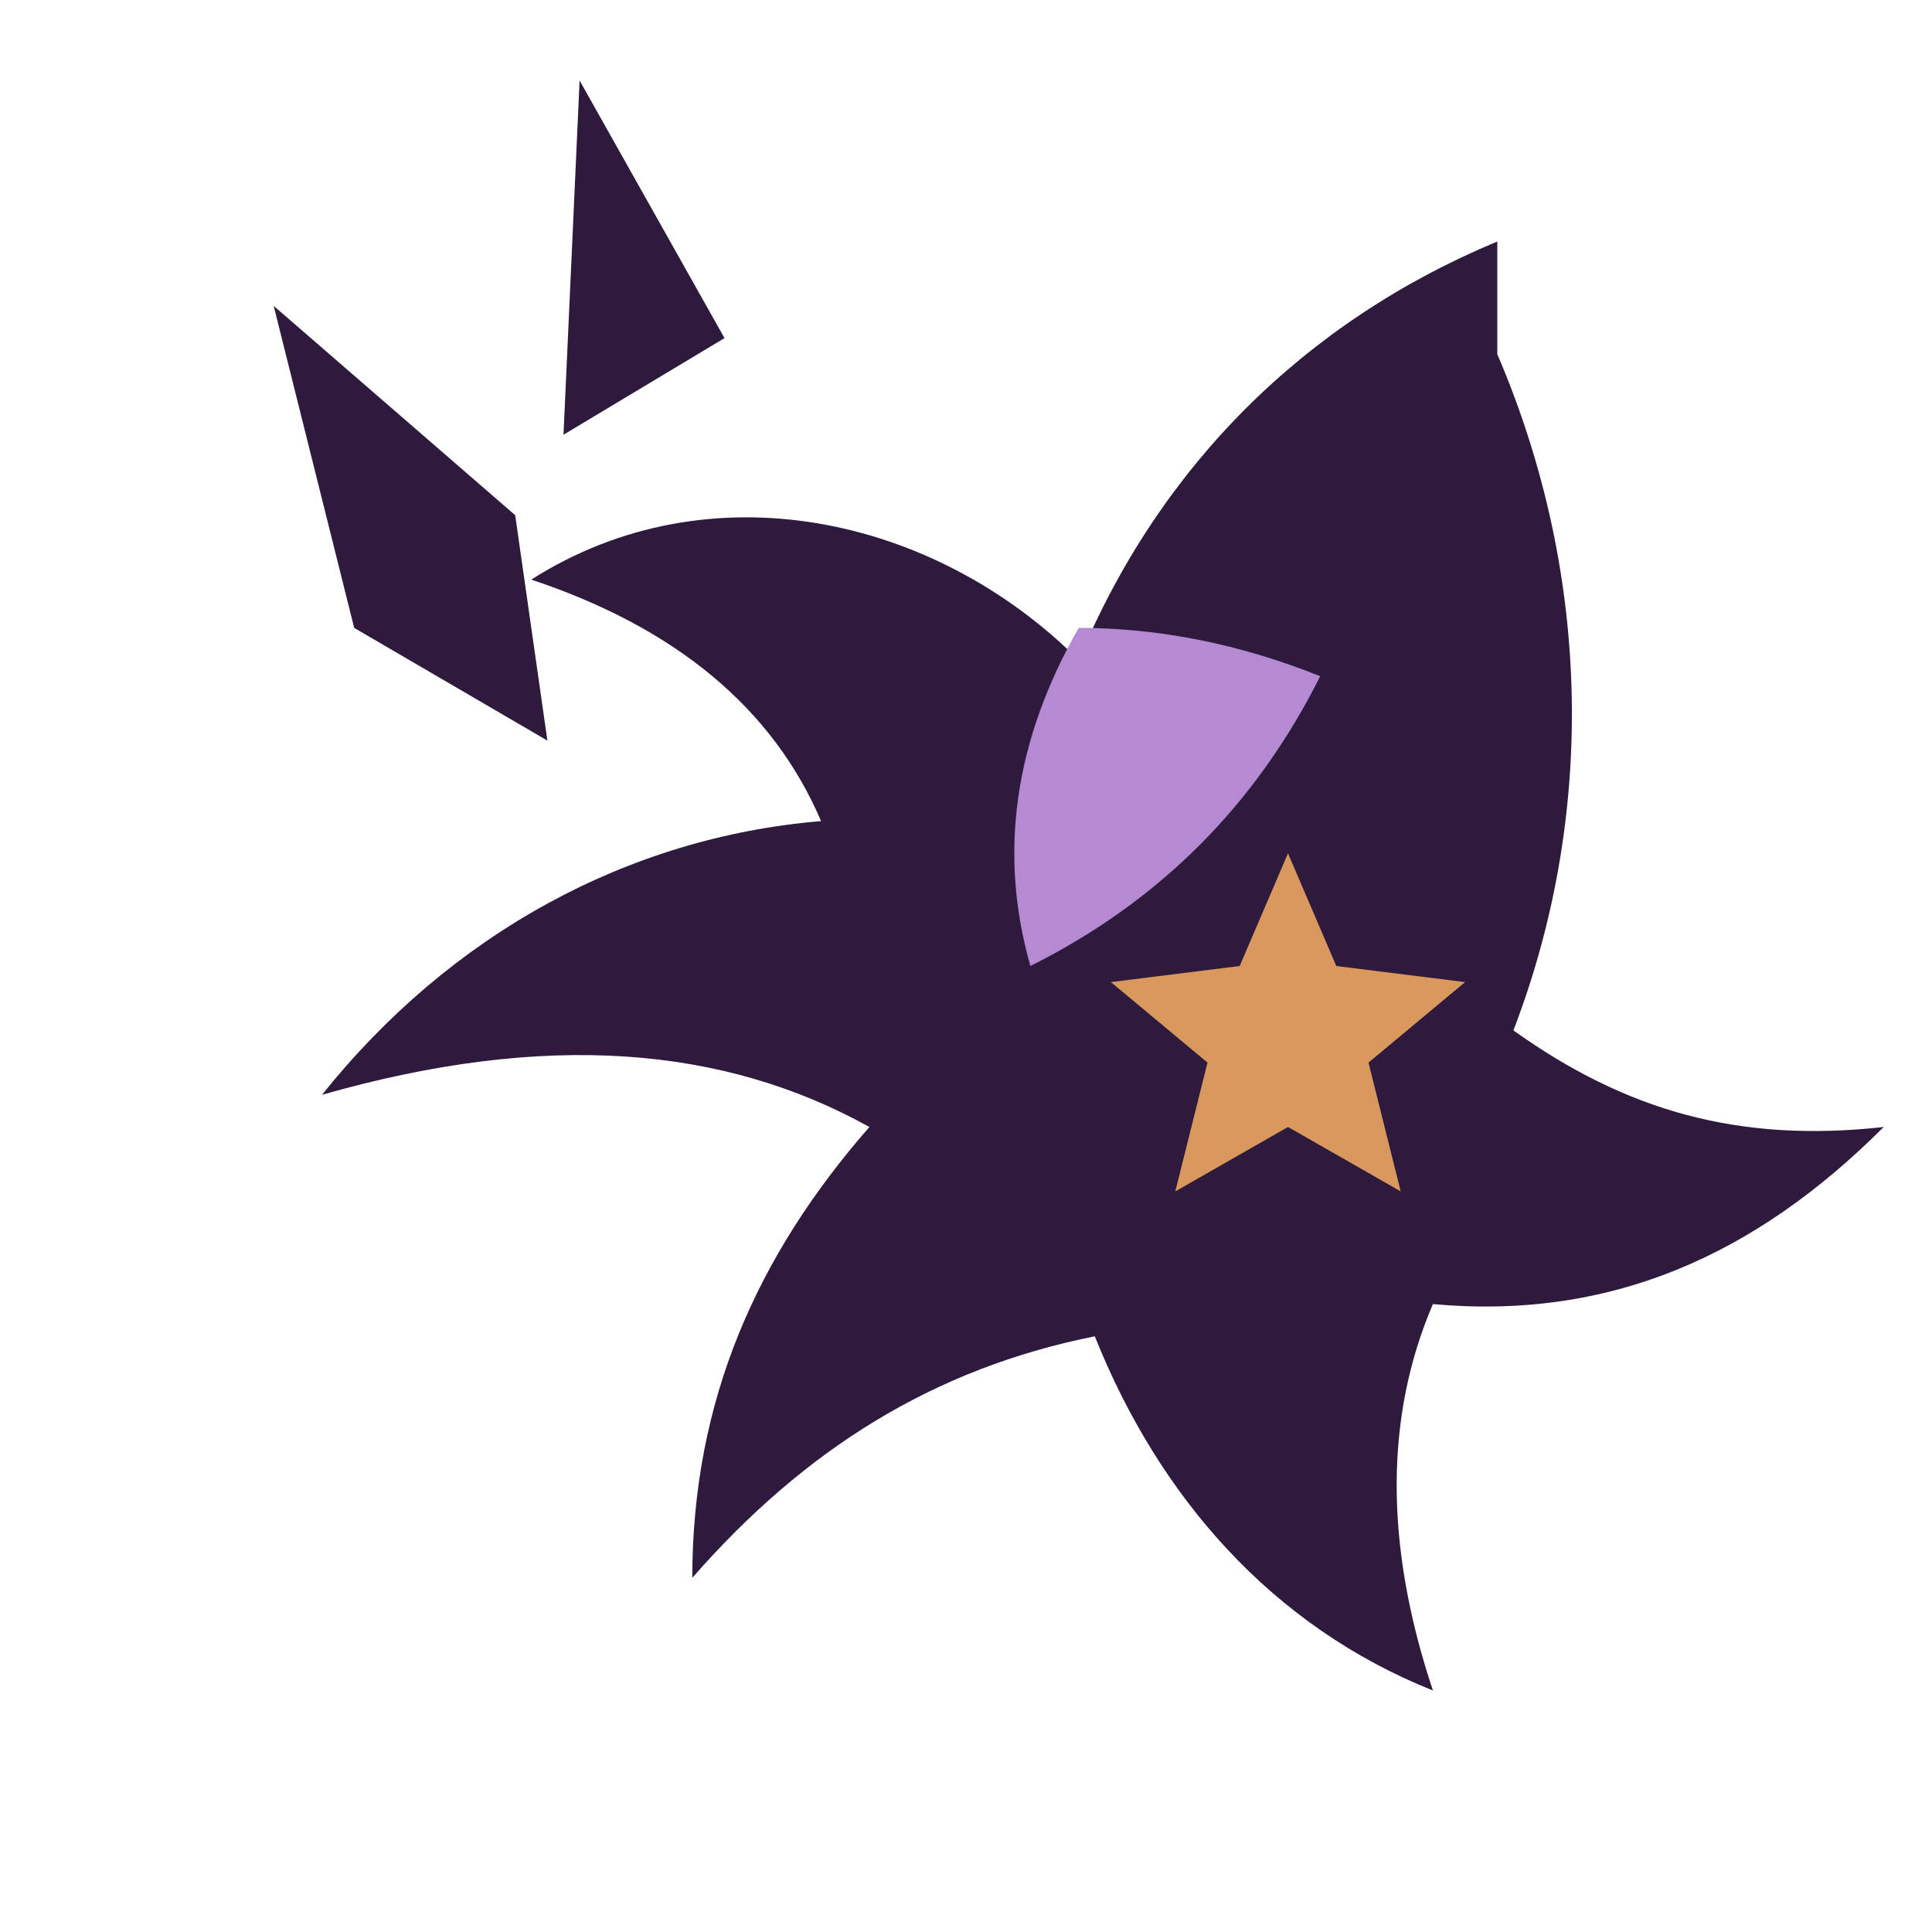
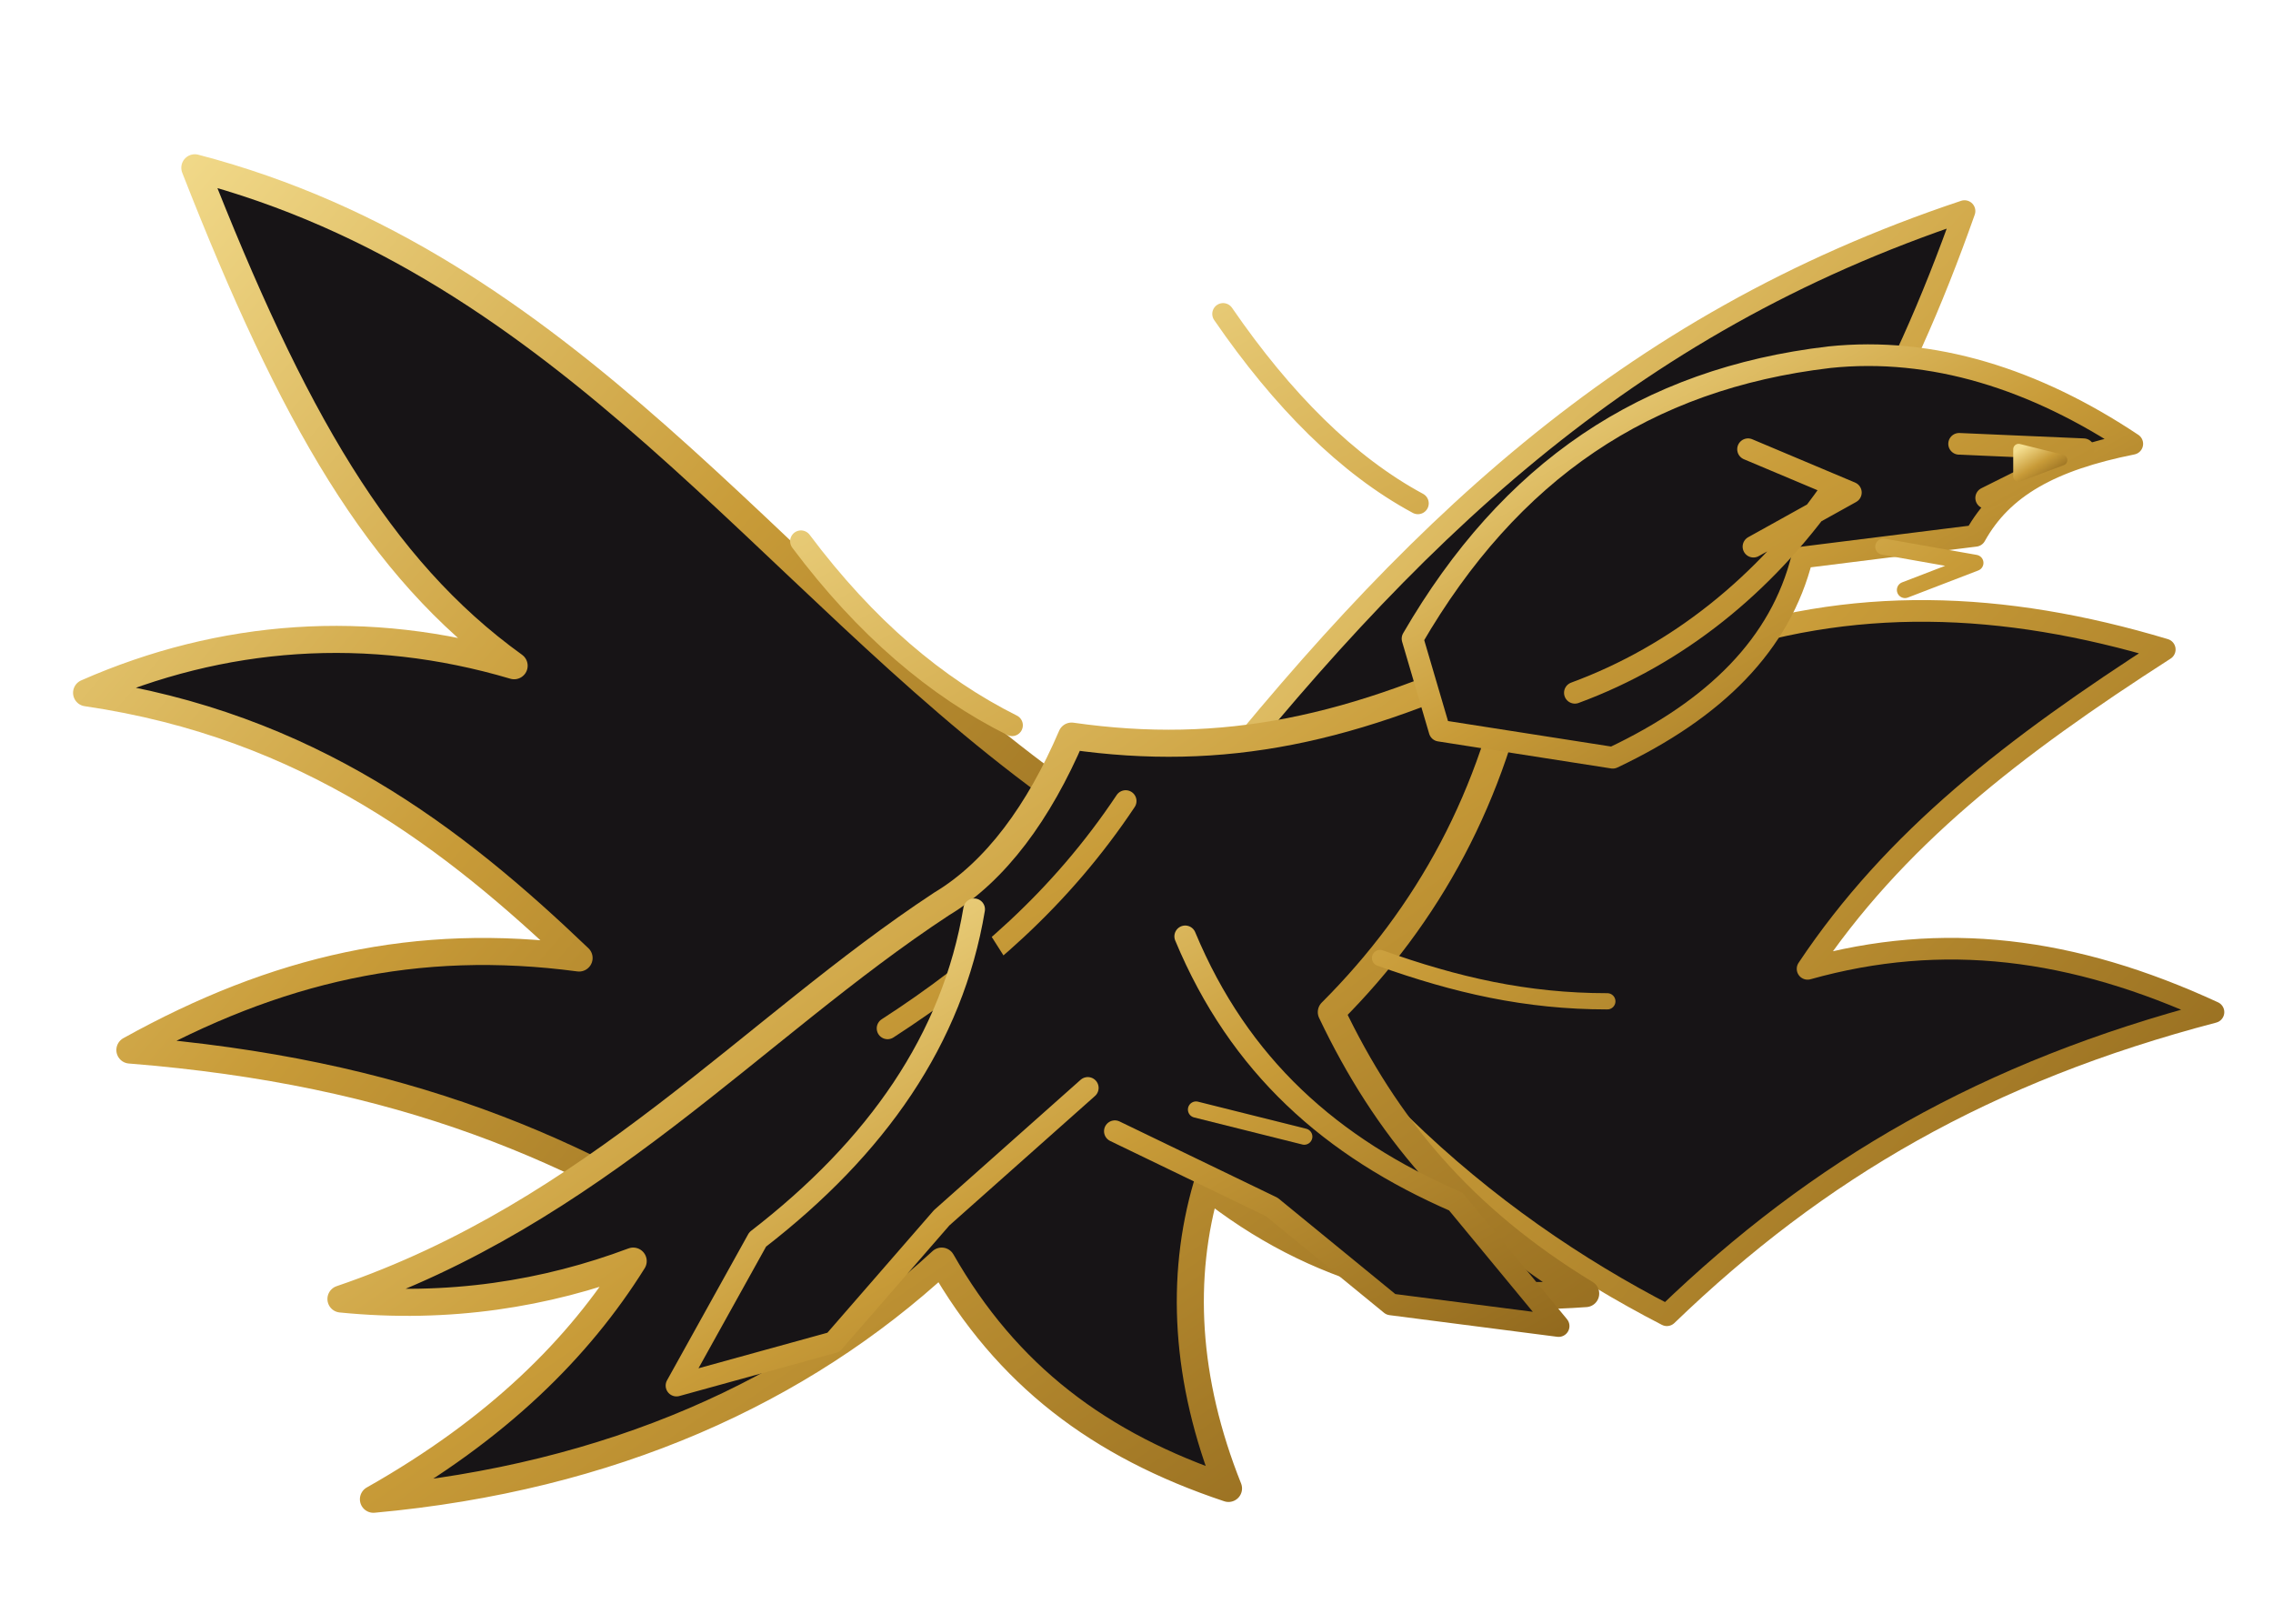
- <svg xmlns="http://www.w3.org/2000/svg" viewBox="0 0 120 120" role="img" aria-labelledby="title">
-   <path fill="#2d1a3c" d="M93 15c-12 5-21 14-26 26-9-9-23-12-34-5 9 3 15 8 18 15-12 1-23 7-31 17 14-4 25-3 34 2-7 8-11 17-11 28 7-8 15-13 25-15 4 10 11 18 21 22-3-9-3-17 0-24 11 1 20-3 28-11-9 1-16-1-23-6 5-13 5-28-1-42z" />
-   <path fill="#b68ad2" d="M67 39c-4 7-5 14-3 21 8-4 14-10 18-18-5-2-10-3-15-3z" />
-   <path fill="#d9985d" d="m80 53 3 7 8 1-6 5 2 8-7-4-7 4 2-8-6-5 8-1z" />
-   <path fill="#2d1a3c" d="M32 32 17 19l5 20 12 7zm13-11L36 5l-1 22z" />
+ <svg xmlns="http://www.w3.org/2000/svg" viewBox="0 0 420 300" role="img" aria-labelledby="title">
+   <defs>
+     <linearGradient id="gold" x1="0" y1="0" x2="1" y2="1">
+       <stop offset="0" stop-color="#f5df91" />
+       <stop offset=".5" stop-color="#c89b38" />
+       <stop offset="1" stop-color="#8c641b" />
+     </linearGradient>
+   </defs>
+   <g stroke="url(#gold)" stroke-linecap="round" stroke-linejoin="round">
+     <path fill="#171416" stroke-width="5" d="M194 145C142 107 105 49 36 31c18 46 34 74 59 92-27-8-54-6-79 5 41 6 68 27 91 49-30-4-56 2-83 17 50 4 83 18 116 40 22-17 43-43 54-89Z" />
+     <path fill="#171416" stroke-width="4" d="M219 151c41-52 81-91 144-112-12 34-27 61-49 81 28-10 56-9 86 0-28 18-50 35-66 59 25-7 49-4 75 8-42 11-73 29-101 56-33-17-68-46-89-92Z" />
+     <path fill="#171416" stroke-width="5" d="M174 167c-35 23-64 57-111 73 20 2 38-1 54-7-10 16-25 31-48 44 44-4 79-20 105-44 12 21 29 34 53 42-8-20-9-39-4-56 20 16 43 22 70 20-23-14-37-31-47-52 18-18 30-40 35-67-31 15-55 20-83 16-6 14-14 25-24 31Z" />
+     <path fill="#171416" stroke-width="4" d="M261 118c18-31 43-48 77-52 19-2 38 4 56 16-15 3-24 8-29 17l-32 4c-4 16-16 28-35 37l-32-5Z" />
+     <path fill="none" stroke-width="4" d="m362 82 23 1-18 9m-44-9 19 8-18 10m-116 47c-12 18-27 31-44 42m23-56c-14-7-27-18-39-34m114-7c-13-7-25-19-36-35m65 70c19-7 35-20 47-37" />
+     <path fill="#171416" stroke-width="4" d="M180 168c-4 24-18 44-40 61l-15 27 29-8 20-23 27-24m18-28c10 24 27 39 50 49l19 23-31-4-22-18-29-14" />
+     <path fill="url(#gold)" stroke-width="2" d="m373 83 8 2-8 3z" />
+     <path fill="none" stroke-width="3" d="m348 101 17 3-13 5m-97 68c14 5 27 8 42 8m-76 20 20 5" />
+   </g>
</svg>
